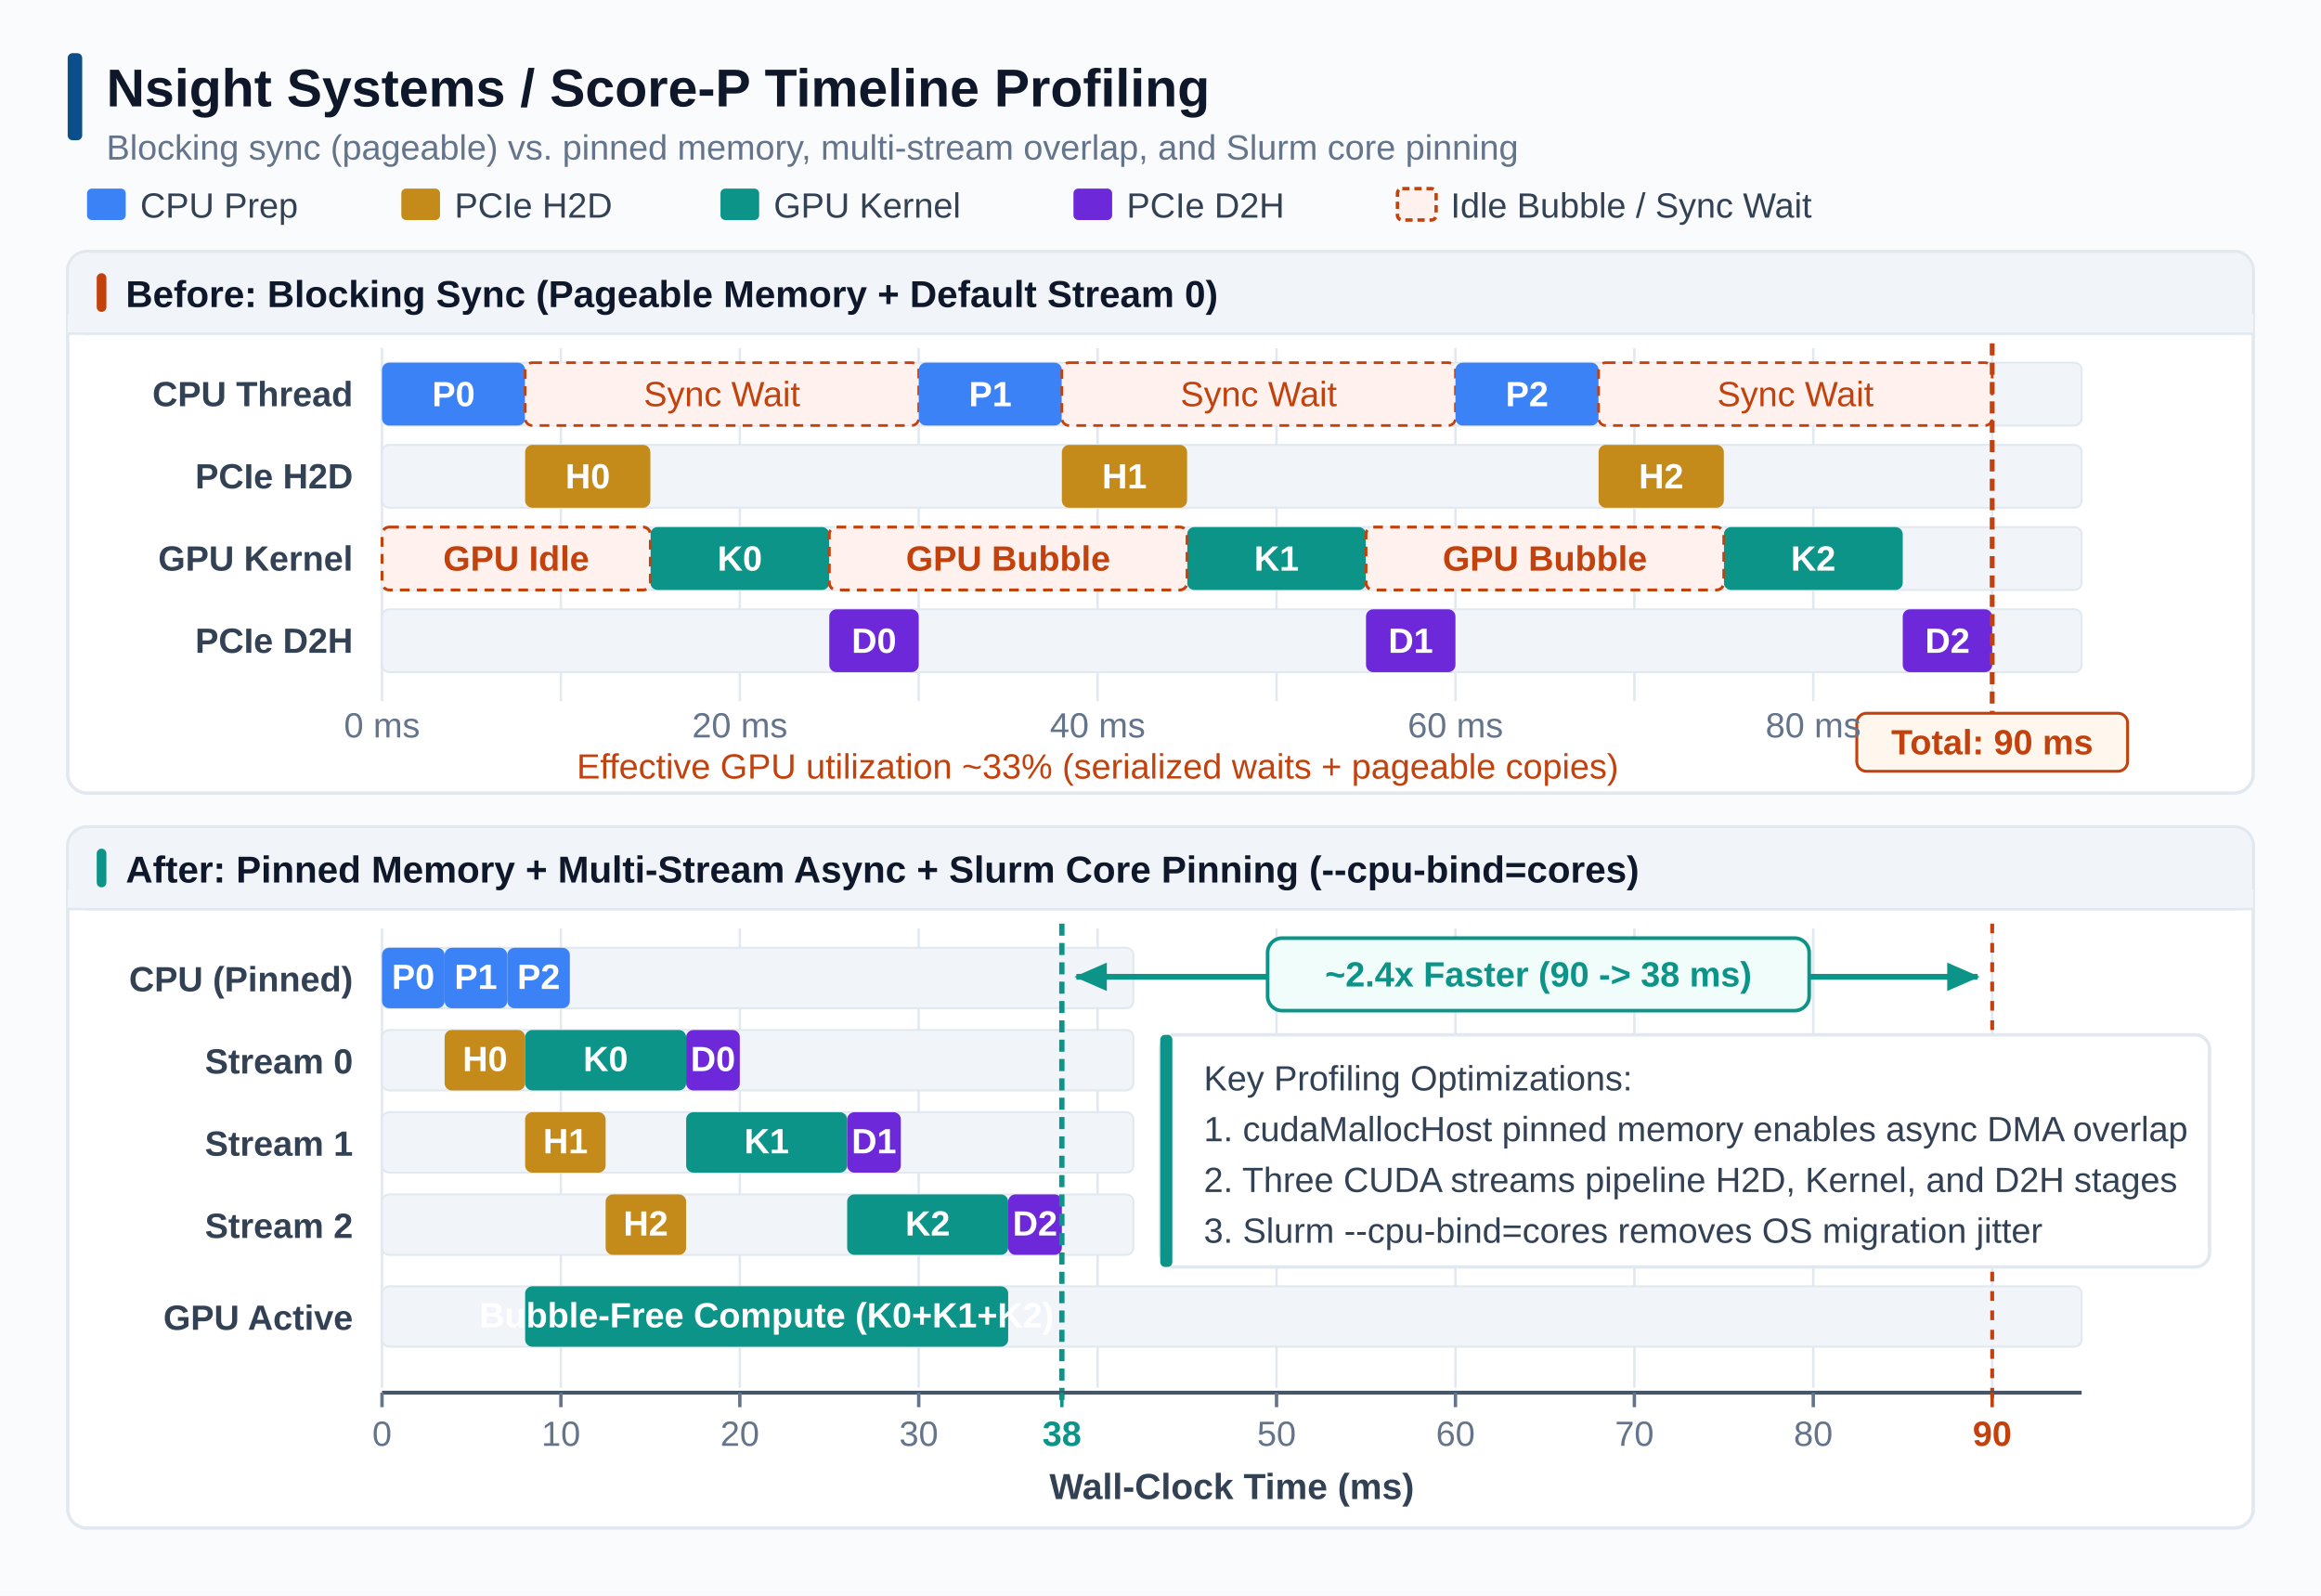
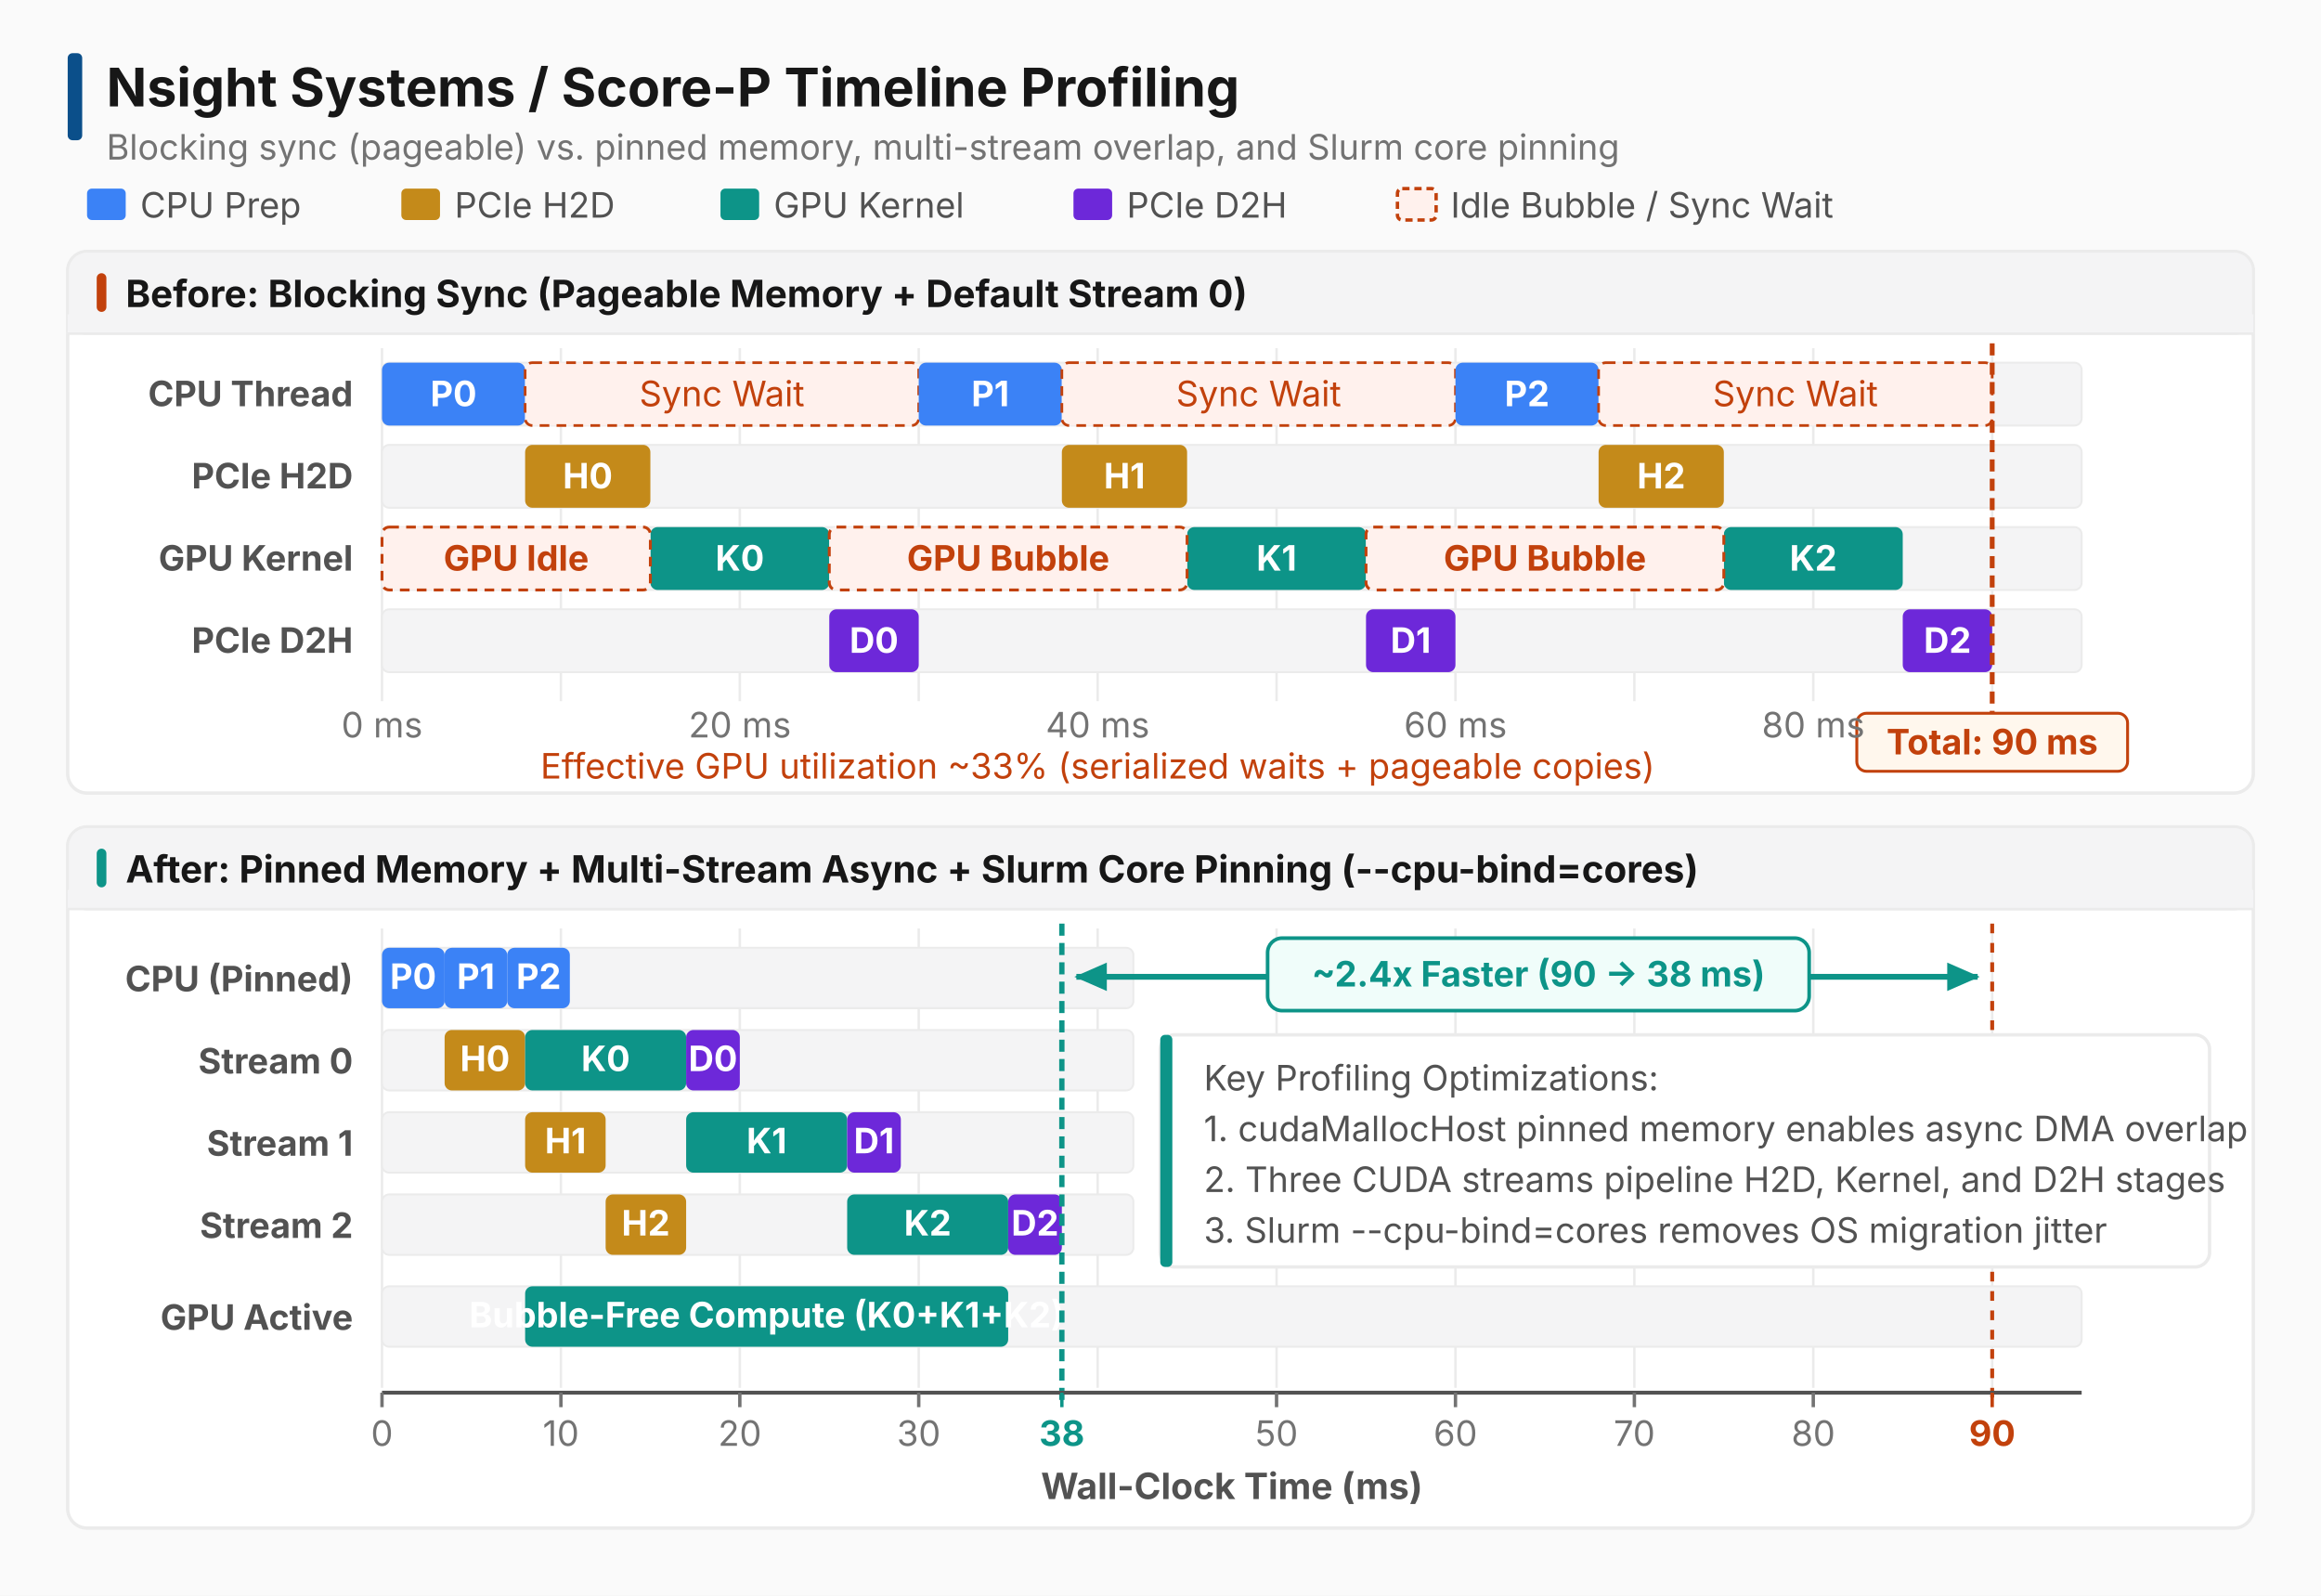
<svg xmlns="http://www.w3.org/2000/svg" width="960" height="660" viewBox="0 0 960 660">
  <defs>
    <marker id="arr" viewBox="0 0 10 10" refX="8.5" refY="5" markerWidth="7" markerHeight="7" orient="auto-start-reverse">
-       <path d="M 1 1.5 L 9 5 L 1 8.5 z" fill="#475569" />
+       <path d="M 1 1.5 L 9 5 L 1 8.5 z" fill="#525252" />
    </marker>
    <marker id="arr_blue" viewBox="0 0 10 10" refX="8.5" refY="5" markerWidth="7" markerHeight="7" orient="auto-start-reverse">
      <path d="M 1 1.5 L 9 5 L 1 8.5 z" fill="#0B4F8A" />
    </marker>
    <marker id="arr_teal" viewBox="0 0 10 10" refX="8.5" refY="5" markerWidth="7" markerHeight="7" orient="auto-start-reverse">
      <path d="M 1 1.5 L 9 5 L 1 8.5 z" fill="#0D9488" />
    </marker>
    <marker id="arr_coral" viewBox="0 0 10 10" refX="8.5" refY="5" markerWidth="7" markerHeight="7" orient="auto-start-reverse">
      <path d="M 1 1.5 L 9 5 L 1 8.5 z" fill="#C2410C" />
    </marker>
    <marker id="arr_gold" viewBox="0 0 10 10" refX="8.5" refY="5" markerWidth="7" markerHeight="7" orient="auto-start-reverse">
      <path d="M 1 1.5 L 9 5 L 1 8.5 z" fill="#C48A1A" />
    </marker>
    <marker id="arr_violet" viewBox="0 0 10 10" refX="8.5" refY="5" markerWidth="7" markerHeight="7" orient="auto-start-reverse">
      <path d="M 1 1.5 L 9 5 L 1 8.5 z" fill="#6D28D9" />
    </marker>
    <marker id="arr_muted" viewBox="0 0 10 10" refX="8.5" refY="5" markerWidth="7" markerHeight="7" orient="auto-start-reverse">
-       <path d="M 1 1.5 L 9 5 L 1 8.5 z" fill="#64748B" />
+       <path d="M 1 1.5 L 9 5 L 1 8.5 z" fill="#737373" />
    </marker>
  </defs>
-   <rect width="960" height="660" fill="#FAFBFD" />
+   <rect width="960" height="660" fill="#FAFAFA" />
  <rect x="28.0" y="22.0" width="6.0" height="36.0" rx="2.0" fill="#0B4F8A" stroke="none" stroke-width="1.5" />
-   <text x="44.0" y="44.0" font-family="Helvetica Neue, Arial, sans-serif" font-size="22" font-weight="bold" fill="#0F172A" text-anchor="start">Nsight Systems / Score-P Timeline Profiling</text>
-   <text x="44.0" y="66.0" font-family="Helvetica Neue, Arial, sans-serif" font-size="14.5" font-weight="normal" fill="#64748B" text-anchor="start">Blocking sync (pageable) vs. pinned memory, multi-stream overlap, and Slurm core pinning</text>
+   <text x="44.0" y="44.0" font-family="Inter, Helvetica Neue, Arial, sans-serif" font-size="22" font-weight="bold" fill="#171717" text-anchor="start">Nsight Systems / Score-P Timeline Profiling</text>
+   <text x="44.0" y="66.0" font-family="Inter, Helvetica Neue, Arial, sans-serif" font-size="14.5" font-weight="normal" fill="#737373" text-anchor="start">Blocking sync (pageable) vs. pinned memory, multi-stream overlap, and Slurm core pinning</text>
  <rect x="36.0" y="78.0" width="16.0" height="13.0" rx="2.0" fill="#3B82F6" stroke="none" stroke-width="1.5" />
-   <text x="58.0" y="90.0" font-family="Helvetica Neue, Arial, sans-serif" font-size="14.5" font-weight="normal" fill="#334155" text-anchor="start">CPU Prep</text>
+   <text x="58.0" y="90.0" font-family="Inter, Helvetica Neue, Arial, sans-serif" font-size="14.5" font-weight="normal" fill="#525252" text-anchor="start">CPU Prep</text>
  <rect x="166.0" y="78.0" width="16.0" height="13.0" rx="2.0" fill="#C48A1A" stroke="none" stroke-width="1.5" />
-   <text x="188.0" y="90.0" font-family="Helvetica Neue, Arial, sans-serif" font-size="14.5" font-weight="normal" fill="#334155" text-anchor="start">PCIe H2D</text>
+   <text x="188.0" y="90.0" font-family="Inter, Helvetica Neue, Arial, sans-serif" font-size="14.5" font-weight="normal" fill="#525252" text-anchor="start">PCIe H2D</text>
  <rect x="298.0" y="78.0" width="16.0" height="13.0" rx="2.0" fill="#0D9488" stroke="none" stroke-width="1.5" />
-   <text x="320.0" y="90.0" font-family="Helvetica Neue, Arial, sans-serif" font-size="14.5" font-weight="normal" fill="#334155" text-anchor="start">GPU Kernel</text>
+   <text x="320.0" y="90.0" font-family="Inter, Helvetica Neue, Arial, sans-serif" font-size="14.5" font-weight="normal" fill="#525252" text-anchor="start">GPU Kernel</text>
  <rect x="444.0" y="78.0" width="16.0" height="13.0" rx="2.0" fill="#6D28D9" stroke="none" stroke-width="1.5" />
-   <text x="466.0" y="90.0" font-family="Helvetica Neue, Arial, sans-serif" font-size="14.5" font-weight="normal" fill="#334155" text-anchor="start">PCIe D2H</text>
+   <text x="466.0" y="90.0" font-family="Inter, Helvetica Neue, Arial, sans-serif" font-size="14.5" font-weight="normal" fill="#525252" text-anchor="start">PCIe D2H</text>
  <rect x="578.0" y="78.0" width="16.0" height="13.0" rx="2.0" fill="#FFF1ED" stroke="#C2410C" stroke-width="1.4" stroke-dasharray="3,2" />
-   <text x="600.0" y="90.0" font-family="Helvetica Neue, Arial, sans-serif" font-size="14.5" font-weight="normal" fill="#334155" text-anchor="start">Idle Bubble / Sync Wait</text>
-   <rect x="28.0" y="104.0" width="904.0" height="224.0" rx="8.0" fill="#FFFFFF" stroke="#E2E8F0" stroke-width="1.4" />
-   <rect x="28.0" y="104.0" width="904.0" height="34.0" rx="8.0" fill="#F1F5F9" stroke="#E2E8F0" stroke-width="1.0" />
-   <rect x="28.0" y="130.0" width="904.0" height="8.0" rx="0.0" fill="#F1F5F9" stroke="none" stroke-width="1.5" />
-   <line x1="28.0" y1="138.0" x2="932.0" y2="138.0" stroke="#E2E8F0" stroke-width="1.0" />
+   <text x="600.0" y="90.0" font-family="Inter, Helvetica Neue, Arial, sans-serif" font-size="14.5" font-weight="normal" fill="#525252" text-anchor="start">Idle Bubble / Sync Wait</text>
+   <rect x="28.0" y="104.0" width="904.0" height="224.0" rx="8.0" fill="#FFFFFF" stroke="#EBEBEB" stroke-width="1.4" />
+   <rect x="28.0" y="104.0" width="904.0" height="34.0" rx="8.0" fill="#F4F4F5" stroke="#EBEBEB" stroke-width="1.0" />
+   <rect x="28.0" y="130.0" width="904.0" height="8.0" rx="0.0" fill="#F4F4F5" stroke="none" stroke-width="1.5" />
+   <line x1="28.0" y1="138.0" x2="932.0" y2="138.0" stroke="#EBEBEB" stroke-width="1.0" />
  <rect x="40.0" y="113.0" width="4.0" height="16.0" rx="2.0" fill="#C2410C" stroke="none" stroke-width="1.5" />
-   <text x="52.0" y="127.0" font-family="Helvetica Neue, Arial, sans-serif" font-size="15.5" font-weight="bold" fill="#0F172A" text-anchor="start">Before: Blocking Sync (Pageable Memory + Default Stream 0)</text>
-   <line x1="158.0" y1="144.0" x2="158.0" y2="290.0" stroke="#E2E8F0" stroke-width="1.0" />
-   <line x1="232.0" y1="144.0" x2="232.0" y2="290.0" stroke="#E2E8F0" stroke-width="1.0" />
-   <line x1="306.0" y1="144.0" x2="306.0" y2="290.0" stroke="#E2E8F0" stroke-width="1.0" />
-   <line x1="380.0" y1="144.0" x2="380.0" y2="290.0" stroke="#E2E8F0" stroke-width="1.0" />
-   <line x1="454.0" y1="144.0" x2="454.0" y2="290.0" stroke="#E2E8F0" stroke-width="1.0" />
-   <line x1="528.0" y1="144.0" x2="528.0" y2="290.0" stroke="#E2E8F0" stroke-width="1.0" />
-   <line x1="602.0" y1="144.0" x2="602.0" y2="290.0" stroke="#E2E8F0" stroke-width="1.0" />
-   <line x1="676.0" y1="144.0" x2="676.0" y2="290.0" stroke="#E2E8F0" stroke-width="1.0" />
-   <line x1="750.0" y1="144.0" x2="750.0" y2="290.0" stroke="#E2E8F0" stroke-width="1.0" />
-   <line x1="824.0" y1="144.0" x2="824.0" y2="290.0" stroke="#E2E8F0" stroke-width="1.0" />
-   <text x="146.0" y="168.0" font-family="Helvetica Neue, Arial, sans-serif" font-size="14.5" font-weight="bold" fill="#334155" text-anchor="end">CPU Thread</text>
-   <rect x="158.0" y="150.0" width="703.0" height="26.0" rx="3.0" fill="#F1F5F9" stroke="#E2E8F0" stroke-width="0.8" />
-   <text x="146.0" y="202.0" font-family="Helvetica Neue, Arial, sans-serif" font-size="14.5" font-weight="bold" fill="#334155" text-anchor="end">PCIe H2D</text>
-   <rect x="158.0" y="184.0" width="703.0" height="26.0" rx="3.0" fill="#F1F5F9" stroke="#E2E8F0" stroke-width="0.8" />
-   <text x="146.0" y="236.0" font-family="Helvetica Neue, Arial, sans-serif" font-size="14.5" font-weight="bold" fill="#334155" text-anchor="end">GPU Kernel</text>
-   <rect x="158.0" y="218.0" width="703.0" height="26.0" rx="3.0" fill="#F1F5F9" stroke="#E2E8F0" stroke-width="0.8" />
-   <text x="146.0" y="270.0" font-family="Helvetica Neue, Arial, sans-serif" font-size="14.5" font-weight="bold" fill="#334155" text-anchor="end">PCIe D2H</text>
-   <rect x="158.0" y="252.0" width="703.0" height="26.0" rx="3.0" fill="#F1F5F9" stroke="#E2E8F0" stroke-width="0.8" />
+   <text x="52.0" y="127.0" font-family="Inter, Helvetica Neue, Arial, sans-serif" font-size="15.5" font-weight="bold" fill="#171717" text-anchor="start">Before: Blocking Sync (Pageable Memory + Default Stream 0)</text>
+   <line x1="158.0" y1="144.0" x2="158.0" y2="290.0" stroke="#EBEBEB" stroke-width="1.0" />
+   <line x1="232.0" y1="144.0" x2="232.0" y2="290.0" stroke="#EBEBEB" stroke-width="1.0" />
+   <line x1="306.0" y1="144.0" x2="306.0" y2="290.0" stroke="#EBEBEB" stroke-width="1.0" />
+   <line x1="380.0" y1="144.0" x2="380.0" y2="290.0" stroke="#EBEBEB" stroke-width="1.0" />
+   <line x1="454.0" y1="144.0" x2="454.0" y2="290.0" stroke="#EBEBEB" stroke-width="1.0" />
+   <line x1="528.0" y1="144.0" x2="528.0" y2="290.0" stroke="#EBEBEB" stroke-width="1.0" />
+   <line x1="602.0" y1="144.0" x2="602.0" y2="290.0" stroke="#EBEBEB" stroke-width="1.0" />
+   <line x1="676.0" y1="144.0" x2="676.0" y2="290.0" stroke="#EBEBEB" stroke-width="1.0" />
+   <line x1="750.0" y1="144.0" x2="750.0" y2="290.0" stroke="#EBEBEB" stroke-width="1.0" />
+   <line x1="824.0" y1="144.0" x2="824.0" y2="290.0" stroke="#EBEBEB" stroke-width="1.0" />
+   <text x="146.0" y="168.0" font-family="Inter, Helvetica Neue, Arial, sans-serif" font-size="14.5" font-weight="bold" fill="#525252" text-anchor="end">CPU Thread</text>
+   <rect x="158.0" y="150.0" width="703.0" height="26.0" rx="3.0" fill="#F4F4F5" stroke="#EBEBEB" stroke-width="0.8" />
+   <text x="146.0" y="202.0" font-family="Inter, Helvetica Neue, Arial, sans-serif" font-size="14.5" font-weight="bold" fill="#525252" text-anchor="end">PCIe H2D</text>
+   <rect x="158.0" y="184.0" width="703.0" height="26.0" rx="3.0" fill="#F4F4F5" stroke="#EBEBEB" stroke-width="0.8" />
+   <text x="146.0" y="236.0" font-family="Inter, Helvetica Neue, Arial, sans-serif" font-size="14.5" font-weight="bold" fill="#525252" text-anchor="end">GPU Kernel</text>
+   <rect x="158.0" y="218.0" width="703.0" height="26.0" rx="3.0" fill="#F4F4F5" stroke="#EBEBEB" stroke-width="0.8" />
+   <text x="146.0" y="270.0" font-family="Inter, Helvetica Neue, Arial, sans-serif" font-size="14.5" font-weight="bold" fill="#525252" text-anchor="end">PCIe D2H</text>
+   <rect x="158.0" y="252.0" width="703.0" height="26.0" rx="3.0" fill="#F4F4F5" stroke="#EBEBEB" stroke-width="0.8" />
  <rect x="158.0" y="150.0" width="59.2" height="26.0" rx="3.0" fill="#3B82F6" stroke="none" stroke-width="1.5" />
-   <text x="187.6" y="168.0" font-family="Helvetica Neue, Arial, sans-serif" font-size="14.5" font-weight="bold" fill="#FFFFFF" text-anchor="middle">P0</text>
+   <text x="187.6" y="168.0" font-family="Inter, Helvetica Neue, Arial, sans-serif" font-size="14.5" font-weight="bold" fill="#FFFFFF" text-anchor="middle">P0</text>
  <rect x="217.2" y="150.0" width="162.8" height="26.0" rx="3.0" fill="#FFF1ED" stroke="#C2410C" stroke-width="1.1" stroke-dasharray="4,3" />
-   <text x="298.6" y="168.0" font-family="Helvetica Neue, Arial, sans-serif" font-size="14.5" font-weight="normal" fill="#C2410C" text-anchor="middle">Sync Wait</text>
+   <text x="298.6" y="168.0" font-family="Inter, Helvetica Neue, Arial, sans-serif" font-size="14.5" font-weight="normal" fill="#C2410C" text-anchor="middle">Sync Wait</text>
  <rect x="217.2" y="184.0" width="51.8" height="26.0" rx="3.0" fill="#C48A1A" stroke="none" stroke-width="1.5" />
-   <text x="243.1" y="202.0" font-family="Helvetica Neue, Arial, sans-serif" font-size="14.5" font-weight="bold" fill="#FFFFFF" text-anchor="middle">H0</text>
+   <text x="243.1" y="202.0" font-family="Inter, Helvetica Neue, Arial, sans-serif" font-size="14.5" font-weight="bold" fill="#FFFFFF" text-anchor="middle">H0</text>
  <rect x="269.0" y="218.0" width="74.0" height="26.0" rx="3.0" fill="#0D9488" stroke="none" stroke-width="1.5" />
-   <text x="306.0" y="236.0" font-family="Helvetica Neue, Arial, sans-serif" font-size="14.5" font-weight="bold" fill="#FFFFFF" text-anchor="middle">K0</text>
+   <text x="306.0" y="236.0" font-family="Inter, Helvetica Neue, Arial, sans-serif" font-size="14.5" font-weight="bold" fill="#FFFFFF" text-anchor="middle">K0</text>
  <rect x="343.0" y="252.0" width="37.0" height="26.0" rx="3.0" fill="#6D28D9" stroke="none" stroke-width="1.5" />
-   <text x="361.5" y="270.0" font-family="Helvetica Neue, Arial, sans-serif" font-size="14.5" font-weight="bold" fill="#FFFFFF" text-anchor="middle">D0</text>
+   <text x="361.5" y="270.0" font-family="Inter, Helvetica Neue, Arial, sans-serif" font-size="14.5" font-weight="bold" fill="#FFFFFF" text-anchor="middle">D0</text>
  <rect x="380.0" y="150.0" width="59.2" height="26.0" rx="3.0" fill="#3B82F6" stroke="none" stroke-width="1.5" />
-   <text x="409.6" y="168.0" font-family="Helvetica Neue, Arial, sans-serif" font-size="14.5" font-weight="bold" fill="#FFFFFF" text-anchor="middle">P1</text>
+   <text x="409.6" y="168.0" font-family="Inter, Helvetica Neue, Arial, sans-serif" font-size="14.5" font-weight="bold" fill="#FFFFFF" text-anchor="middle">P1</text>
  <rect x="439.2" y="150.0" width="162.8" height="26.0" rx="3.0" fill="#FFF1ED" stroke="#C2410C" stroke-width="1.1" stroke-dasharray="4,3" />
-   <text x="520.6" y="168.0" font-family="Helvetica Neue, Arial, sans-serif" font-size="14.5" font-weight="normal" fill="#C2410C" text-anchor="middle">Sync Wait</text>
+   <text x="520.6" y="168.0" font-family="Inter, Helvetica Neue, Arial, sans-serif" font-size="14.5" font-weight="normal" fill="#C2410C" text-anchor="middle">Sync Wait</text>
  <rect x="439.2" y="184.0" width="51.8" height="26.0" rx="3.0" fill="#C48A1A" stroke="none" stroke-width="1.5" />
-   <text x="465.1" y="202.0" font-family="Helvetica Neue, Arial, sans-serif" font-size="14.5" font-weight="bold" fill="#FFFFFF" text-anchor="middle">H1</text>
+   <text x="465.1" y="202.0" font-family="Inter, Helvetica Neue, Arial, sans-serif" font-size="14.5" font-weight="bold" fill="#FFFFFF" text-anchor="middle">H1</text>
  <rect x="491.0" y="218.0" width="74.0" height="26.0" rx="3.0" fill="#0D9488" stroke="none" stroke-width="1.5" />
-   <text x="528.0" y="236.0" font-family="Helvetica Neue, Arial, sans-serif" font-size="14.5" font-weight="bold" fill="#FFFFFF" text-anchor="middle">K1</text>
+   <text x="528.0" y="236.0" font-family="Inter, Helvetica Neue, Arial, sans-serif" font-size="14.5" font-weight="bold" fill="#FFFFFF" text-anchor="middle">K1</text>
  <rect x="565.0" y="252.0" width="37.0" height="26.0" rx="3.0" fill="#6D28D9" stroke="none" stroke-width="1.5" />
-   <text x="583.5" y="270.0" font-family="Helvetica Neue, Arial, sans-serif" font-size="14.5" font-weight="bold" fill="#FFFFFF" text-anchor="middle">D1</text>
+   <text x="583.5" y="270.0" font-family="Inter, Helvetica Neue, Arial, sans-serif" font-size="14.5" font-weight="bold" fill="#FFFFFF" text-anchor="middle">D1</text>
  <rect x="602.0" y="150.0" width="59.2" height="26.0" rx="3.0" fill="#3B82F6" stroke="none" stroke-width="1.5" />
-   <text x="631.6" y="168.0" font-family="Helvetica Neue, Arial, sans-serif" font-size="14.5" font-weight="bold" fill="#FFFFFF" text-anchor="middle">P2</text>
+   <text x="631.6" y="168.0" font-family="Inter, Helvetica Neue, Arial, sans-serif" font-size="14.5" font-weight="bold" fill="#FFFFFF" text-anchor="middle">P2</text>
  <rect x="661.2" y="150.0" width="162.8" height="26.0" rx="3.0" fill="#FFF1ED" stroke="#C2410C" stroke-width="1.1" stroke-dasharray="4,3" />
-   <text x="742.6" y="168.0" font-family="Helvetica Neue, Arial, sans-serif" font-size="14.5" font-weight="normal" fill="#C2410C" text-anchor="middle">Sync Wait</text>
+   <text x="742.6" y="168.0" font-family="Inter, Helvetica Neue, Arial, sans-serif" font-size="14.5" font-weight="normal" fill="#C2410C" text-anchor="middle">Sync Wait</text>
  <rect x="661.2" y="184.0" width="51.8" height="26.0" rx="3.0" fill="#C48A1A" stroke="none" stroke-width="1.5" />
-   <text x="687.1" y="202.0" font-family="Helvetica Neue, Arial, sans-serif" font-size="14.5" font-weight="bold" fill="#FFFFFF" text-anchor="middle">H2</text>
+   <text x="687.1" y="202.0" font-family="Inter, Helvetica Neue, Arial, sans-serif" font-size="14.5" font-weight="bold" fill="#FFFFFF" text-anchor="middle">H2</text>
  <rect x="713.0" y="218.0" width="74.0" height="26.0" rx="3.0" fill="#0D9488" stroke="none" stroke-width="1.5" />
-   <text x="750.0" y="236.0" font-family="Helvetica Neue, Arial, sans-serif" font-size="14.5" font-weight="bold" fill="#FFFFFF" text-anchor="middle">K2</text>
+   <text x="750.0" y="236.0" font-family="Inter, Helvetica Neue, Arial, sans-serif" font-size="14.5" font-weight="bold" fill="#FFFFFF" text-anchor="middle">K2</text>
  <rect x="787.0" y="252.0" width="37.0" height="26.0" rx="3.0" fill="#6D28D9" stroke="none" stroke-width="1.5" />
-   <text x="805.5" y="270.0" font-family="Helvetica Neue, Arial, sans-serif" font-size="14.5" font-weight="bold" fill="#FFFFFF" text-anchor="middle">D2</text>
+   <text x="805.5" y="270.0" font-family="Inter, Helvetica Neue, Arial, sans-serif" font-size="14.5" font-weight="bold" fill="#FFFFFF" text-anchor="middle">D2</text>
  <rect x="158.0" y="218.0" width="111.0" height="26.0" rx="3.0" fill="#FFF1ED" stroke="#C2410C" stroke-width="1.2" stroke-dasharray="4,3" />
-   <text x="213.5" y="236.0" font-family="Helvetica Neue, Arial, sans-serif" font-size="14.5" font-weight="bold" fill="#C2410C" text-anchor="middle">GPU Idle</text>
+   <text x="213.5" y="236.0" font-family="Inter, Helvetica Neue, Arial, sans-serif" font-size="14.5" font-weight="bold" fill="#C2410C" text-anchor="middle">GPU Idle</text>
  <rect x="343.0" y="218.0" width="148.0" height="26.0" rx="3.0" fill="#FFF1ED" stroke="#C2410C" stroke-width="1.2" stroke-dasharray="4,3" />
-   <text x="417.0" y="236.0" font-family="Helvetica Neue, Arial, sans-serif" font-size="14.5" font-weight="bold" fill="#C2410C" text-anchor="middle">GPU Bubble</text>
+   <text x="417.0" y="236.0" font-family="Inter, Helvetica Neue, Arial, sans-serif" font-size="14.5" font-weight="bold" fill="#C2410C" text-anchor="middle">GPU Bubble</text>
  <rect x="565.0" y="218.0" width="148.0" height="26.0" rx="3.0" fill="#FFF1ED" stroke="#C2410C" stroke-width="1.2" stroke-dasharray="4,3" />
-   <text x="639.0" y="236.0" font-family="Helvetica Neue, Arial, sans-serif" font-size="14.5" font-weight="bold" fill="#C2410C" text-anchor="middle">GPU Bubble</text>
+   <text x="639.0" y="236.0" font-family="Inter, Helvetica Neue, Arial, sans-serif" font-size="14.5" font-weight="bold" fill="#C2410C" text-anchor="middle">GPU Bubble</text>
  <line x1="824.0" y1="142.0" x2="824.0" y2="296.0" stroke="#C2410C" stroke-width="2.0" stroke-dasharray="5,3" />
  <rect x="768.0" y="295.0" width="112.0" height="24.0" rx="4.0" fill="#FFF7ED" stroke="#C2410C" stroke-width="1.2" />
-   <text x="824.0" y="312.0" font-family="Helvetica Neue, Arial, sans-serif" font-size="14.5" font-weight="bold" fill="#C2410C" text-anchor="middle">Total: 90 ms</text>
-   <text x="158.0" y="305.0" font-family="Helvetica Neue, Arial, sans-serif" font-size="14.5" font-weight="normal" fill="#64748B" text-anchor="middle">0 ms</text>
-   <text x="306.0" y="305.0" font-family="Helvetica Neue, Arial, sans-serif" font-size="14.5" font-weight="normal" fill="#64748B" text-anchor="middle">20 ms</text>
-   <text x="454.0" y="305.0" font-family="Helvetica Neue, Arial, sans-serif" font-size="14.5" font-weight="normal" fill="#64748B" text-anchor="middle">40 ms</text>
-   <text x="602.0" y="305.0" font-family="Helvetica Neue, Arial, sans-serif" font-size="14.5" font-weight="normal" fill="#64748B" text-anchor="middle">60 ms</text>
-   <text x="750.0" y="305.0" font-family="Helvetica Neue, Arial, sans-serif" font-size="14.5" font-weight="normal" fill="#64748B" text-anchor="middle">80 ms</text>
-   <text x="454.0" y="322.0" font-family="Helvetica Neue, Arial, sans-serif" font-size="14.5" font-weight="normal" fill="#C2410C" text-anchor="middle">Effective GPU utilization ~33% (serialized waits + pageable copies)</text>
-   <rect x="28.0" y="342.0" width="904.0" height="290.0" rx="8.0" fill="#FFFFFF" stroke="#E2E8F0" stroke-width="1.4" />
-   <rect x="28.0" y="342.0" width="904.0" height="34.0" rx="8.0" fill="#F1F5F9" stroke="#E2E8F0" stroke-width="1.0" />
-   <rect x="28.0" y="368.0" width="904.0" height="8.0" rx="0.0" fill="#F1F5F9" stroke="none" stroke-width="1.5" />
-   <line x1="28.0" y1="376.0" x2="932.0" y2="376.0" stroke="#E2E8F0" stroke-width="1.0" />
+   <text x="824.0" y="312.0" font-family="Inter, Helvetica Neue, Arial, sans-serif" font-size="14.5" font-weight="bold" fill="#C2410C" text-anchor="middle">Total: 90 ms</text>
+   <text x="158.0" y="305.0" font-family="Inter, Helvetica Neue, Arial, sans-serif" font-size="14.5" font-weight="normal" fill="#737373" text-anchor="middle">0 ms</text>
+   <text x="306.0" y="305.0" font-family="Inter, Helvetica Neue, Arial, sans-serif" font-size="14.5" font-weight="normal" fill="#737373" text-anchor="middle">20 ms</text>
+   <text x="454.0" y="305.0" font-family="Inter, Helvetica Neue, Arial, sans-serif" font-size="14.5" font-weight="normal" fill="#737373" text-anchor="middle">40 ms</text>
+   <text x="602.0" y="305.0" font-family="Inter, Helvetica Neue, Arial, sans-serif" font-size="14.5" font-weight="normal" fill="#737373" text-anchor="middle">60 ms</text>
+   <text x="750.0" y="305.0" font-family="Inter, Helvetica Neue, Arial, sans-serif" font-size="14.5" font-weight="normal" fill="#737373" text-anchor="middle">80 ms</text>
+   <text x="454.0" y="322.0" font-family="Inter, Helvetica Neue, Arial, sans-serif" font-size="14.5" font-weight="normal" fill="#C2410C" text-anchor="middle">Effective GPU utilization ~33% (serialized waits + pageable copies)</text>
+   <rect x="28.0" y="342.0" width="904.0" height="290.0" rx="8.0" fill="#FFFFFF" stroke="#EBEBEB" stroke-width="1.4" />
+   <rect x="28.0" y="342.0" width="904.0" height="34.0" rx="8.0" fill="#F4F4F5" stroke="#EBEBEB" stroke-width="1.0" />
+   <rect x="28.0" y="368.0" width="904.0" height="8.0" rx="0.0" fill="#F4F4F5" stroke="none" stroke-width="1.5" />
+   <line x1="28.0" y1="376.0" x2="932.0" y2="376.0" stroke="#EBEBEB" stroke-width="1.0" />
  <rect x="40.0" y="351.0" width="4.0" height="16.0" rx="2.0" fill="#0D9488" stroke="none" stroke-width="1.5" />
-   <text x="52.0" y="365.0" font-family="Helvetica Neue, Arial, sans-serif" font-size="15.5" font-weight="bold" fill="#0F172A" text-anchor="start">After: Pinned Memory + Multi-Stream Async + Slurm Core Pinning (--cpu-bind=cores)</text>
-   <line x1="158.0" y1="384.0" x2="158.0" y2="574.0" stroke="#E2E8F0" stroke-width="1.0" />
-   <line x1="232.0" y1="384.0" x2="232.0" y2="574.0" stroke="#E2E8F0" stroke-width="1.0" />
-   <line x1="306.0" y1="384.0" x2="306.0" y2="574.0" stroke="#E2E8F0" stroke-width="1.0" />
-   <line x1="380.0" y1="384.0" x2="380.0" y2="574.0" stroke="#E2E8F0" stroke-width="1.0" />
-   <line x1="454.0" y1="384.0" x2="454.0" y2="574.0" stroke="#E2E8F0" stroke-width="1.0" />
-   <line x1="528.0" y1="384.0" x2="528.0" y2="574.0" stroke="#E2E8F0" stroke-width="1.0" />
-   <line x1="602.0" y1="384.0" x2="602.0" y2="574.0" stroke="#E2E8F0" stroke-width="1.0" />
-   <line x1="676.0" y1="384.0" x2="676.0" y2="574.0" stroke="#E2E8F0" stroke-width="1.0" />
-   <line x1="750.0" y1="384.0" x2="750.0" y2="574.0" stroke="#E2E8F0" stroke-width="1.0" />
-   <line x1="824.0" y1="384.0" x2="824.0" y2="574.0" stroke="#E2E8F0" stroke-width="1.0" />
-   <text x="146.0" y="410.0" font-family="Helvetica Neue, Arial, sans-serif" font-size="14.5" font-weight="bold" fill="#334155" text-anchor="end">CPU (Pinned)</text>
-   <rect x="158.0" y="392.0" width="310.8" height="25.0" rx="3.0" fill="#F1F5F9" stroke="#E2E8F0" stroke-width="0.8" />
-   <text x="146.0" y="444.0" font-family="Helvetica Neue, Arial, sans-serif" font-size="14.5" font-weight="bold" fill="#334155" text-anchor="end">Stream 0</text>
-   <rect x="158.0" y="426.0" width="310.8" height="25.0" rx="3.0" fill="#F1F5F9" stroke="#E2E8F0" stroke-width="0.8" />
-   <text x="146.0" y="478.0" font-family="Helvetica Neue, Arial, sans-serif" font-size="14.5" font-weight="bold" fill="#334155" text-anchor="end">Stream 1</text>
-   <rect x="158.0" y="460.0" width="310.8" height="25.0" rx="3.0" fill="#F1F5F9" stroke="#E2E8F0" stroke-width="0.8" />
-   <text x="146.0" y="512.0" font-family="Helvetica Neue, Arial, sans-serif" font-size="14.5" font-weight="bold" fill="#334155" text-anchor="end">Stream 2</text>
-   <rect x="158.0" y="494.0" width="310.8" height="25.0" rx="3.0" fill="#F1F5F9" stroke="#E2E8F0" stroke-width="0.8" />
-   <text x="146.0" y="550.0" font-family="Helvetica Neue, Arial, sans-serif" font-size="14.5" font-weight="bold" fill="#334155" text-anchor="end">GPU Active</text>
-   <rect x="158.0" y="532.0" width="703.0" height="25.0" rx="3.0" fill="#F1F5F9" stroke="#E2E8F0" stroke-width="0.8" />
+   <text x="52.0" y="365.0" font-family="Inter, Helvetica Neue, Arial, sans-serif" font-size="15.5" font-weight="bold" fill="#171717" text-anchor="start">After: Pinned Memory + Multi-Stream Async + Slurm Core Pinning (--cpu-bind=cores)</text>
+   <line x1="158.0" y1="384.0" x2="158.0" y2="574.0" stroke="#EBEBEB" stroke-width="1.0" />
+   <line x1="232.0" y1="384.0" x2="232.0" y2="574.0" stroke="#EBEBEB" stroke-width="1.0" />
+   <line x1="306.0" y1="384.0" x2="306.0" y2="574.0" stroke="#EBEBEB" stroke-width="1.0" />
+   <line x1="380.0" y1="384.0" x2="380.0" y2="574.0" stroke="#EBEBEB" stroke-width="1.0" />
+   <line x1="454.0" y1="384.0" x2="454.0" y2="574.0" stroke="#EBEBEB" stroke-width="1.0" />
+   <line x1="528.0" y1="384.0" x2="528.0" y2="574.0" stroke="#EBEBEB" stroke-width="1.0" />
+   <line x1="602.0" y1="384.0" x2="602.0" y2="574.0" stroke="#EBEBEB" stroke-width="1.0" />
+   <line x1="676.0" y1="384.0" x2="676.0" y2="574.0" stroke="#EBEBEB" stroke-width="1.0" />
+   <line x1="750.0" y1="384.0" x2="750.0" y2="574.0" stroke="#EBEBEB" stroke-width="1.0" />
+   <line x1="824.0" y1="384.0" x2="824.0" y2="574.0" stroke="#EBEBEB" stroke-width="1.0" />
+   <text x="146.0" y="410.0" font-family="Inter, Helvetica Neue, Arial, sans-serif" font-size="14.5" font-weight="bold" fill="#525252" text-anchor="end">CPU (Pinned)</text>
+   <rect x="158.0" y="392.0" width="310.8" height="25.0" rx="3.0" fill="#F4F4F5" stroke="#EBEBEB" stroke-width="0.8" />
+   <text x="146.0" y="444.0" font-family="Inter, Helvetica Neue, Arial, sans-serif" font-size="14.5" font-weight="bold" fill="#525252" text-anchor="end">Stream 0</text>
+   <rect x="158.0" y="426.0" width="310.8" height="25.0" rx="3.0" fill="#F4F4F5" stroke="#EBEBEB" stroke-width="0.8" />
+   <text x="146.0" y="478.0" font-family="Inter, Helvetica Neue, Arial, sans-serif" font-size="14.5" font-weight="bold" fill="#525252" text-anchor="end">Stream 1</text>
+   <rect x="158.0" y="460.0" width="310.8" height="25.0" rx="3.0" fill="#F4F4F5" stroke="#EBEBEB" stroke-width="0.8" />
+   <text x="146.0" y="512.0" font-family="Inter, Helvetica Neue, Arial, sans-serif" font-size="14.5" font-weight="bold" fill="#525252" text-anchor="end">Stream 2</text>
+   <rect x="158.0" y="494.0" width="310.8" height="25.0" rx="3.0" fill="#F4F4F5" stroke="#EBEBEB" stroke-width="0.8" />
+   <text x="146.0" y="550.0" font-family="Inter, Helvetica Neue, Arial, sans-serif" font-size="14.5" font-weight="bold" fill="#525252" text-anchor="end">GPU Active</text>
+   <rect x="158.0" y="532.0" width="703.0" height="25.0" rx="3.0" fill="#F4F4F5" stroke="#EBEBEB" stroke-width="0.8" />
  <rect x="158.0" y="392.0" width="25.9" height="25.0" rx="3.0" fill="#3B82F6" stroke="none" stroke-width="1.5" />
-   <text x="170.9" y="409.0" font-family="Helvetica Neue, Arial, sans-serif" font-size="14.5" font-weight="bold" fill="#FFFFFF" text-anchor="middle">P0</text>
+   <text x="170.9" y="409.0" font-family="Inter, Helvetica Neue, Arial, sans-serif" font-size="14.5" font-weight="bold" fill="#FFFFFF" text-anchor="middle">P0</text>
  <rect x="183.9" y="426.0" width="33.3" height="25.0" rx="3.0" fill="#C48A1A" stroke="none" stroke-width="1.5" />
-   <text x="200.6" y="443.0" font-family="Helvetica Neue, Arial, sans-serif" font-size="14.5" font-weight="bold" fill="#FFFFFF" text-anchor="middle">H0</text>
+   <text x="200.6" y="443.0" font-family="Inter, Helvetica Neue, Arial, sans-serif" font-size="14.5" font-weight="bold" fill="#FFFFFF" text-anchor="middle">H0</text>
  <rect x="217.2" y="426.0" width="66.6" height="25.0" rx="3.0" fill="#0D9488" stroke="none" stroke-width="1.5" />
-   <text x="250.5" y="443.0" font-family="Helvetica Neue, Arial, sans-serif" font-size="14.5" font-weight="bold" fill="#FFFFFF" text-anchor="middle">K0</text>
+   <text x="250.5" y="443.0" font-family="Inter, Helvetica Neue, Arial, sans-serif" font-size="14.5" font-weight="bold" fill="#FFFFFF" text-anchor="middle">K0</text>
  <rect x="283.8" y="426.0" width="22.2" height="25.0" rx="3.0" fill="#6D28D9" stroke="none" stroke-width="1.5" />
-   <text x="294.9" y="443.0" font-family="Helvetica Neue, Arial, sans-serif" font-size="14.5" font-weight="bold" fill="#FFFFFF" text-anchor="middle">D0</text>
+   <text x="294.9" y="443.0" font-family="Inter, Helvetica Neue, Arial, sans-serif" font-size="14.5" font-weight="bold" fill="#FFFFFF" text-anchor="middle">D0</text>
  <rect x="183.9" y="392.0" width="25.9" height="25.0" rx="3.0" fill="#3B82F6" stroke="none" stroke-width="1.5" />
-   <text x="196.8" y="409.0" font-family="Helvetica Neue, Arial, sans-serif" font-size="14.5" font-weight="bold" fill="#FFFFFF" text-anchor="middle">P1</text>
+   <text x="196.8" y="409.0" font-family="Inter, Helvetica Neue, Arial, sans-serif" font-size="14.5" font-weight="bold" fill="#FFFFFF" text-anchor="middle">P1</text>
  <rect x="217.2" y="460.0" width="33.3" height="25.0" rx="3.0" fill="#C48A1A" stroke="none" stroke-width="1.5" />
-   <text x="233.9" y="477.0" font-family="Helvetica Neue, Arial, sans-serif" font-size="14.5" font-weight="bold" fill="#FFFFFF" text-anchor="middle">H1</text>
+   <text x="233.9" y="477.0" font-family="Inter, Helvetica Neue, Arial, sans-serif" font-size="14.5" font-weight="bold" fill="#FFFFFF" text-anchor="middle">H1</text>
  <rect x="283.8" y="460.0" width="66.6" height="25.0" rx="3.0" fill="#0D9488" stroke="none" stroke-width="1.5" />
-   <text x="317.1" y="477.0" font-family="Helvetica Neue, Arial, sans-serif" font-size="14.5" font-weight="bold" fill="#FFFFFF" text-anchor="middle">K1</text>
+   <text x="317.1" y="477.0" font-family="Inter, Helvetica Neue, Arial, sans-serif" font-size="14.5" font-weight="bold" fill="#FFFFFF" text-anchor="middle">K1</text>
  <rect x="350.4" y="460.0" width="22.2" height="25.0" rx="3.0" fill="#6D28D9" stroke="none" stroke-width="1.5" />
-   <text x="361.5" y="477.0" font-family="Helvetica Neue, Arial, sans-serif" font-size="14.5" font-weight="bold" fill="#FFFFFF" text-anchor="middle">D1</text>
+   <text x="361.5" y="477.0" font-family="Inter, Helvetica Neue, Arial, sans-serif" font-size="14.5" font-weight="bold" fill="#FFFFFF" text-anchor="middle">D1</text>
  <rect x="209.8" y="392.0" width="25.9" height="25.0" rx="3.0" fill="#3B82F6" stroke="none" stroke-width="1.5" />
-   <text x="222.8" y="409.0" font-family="Helvetica Neue, Arial, sans-serif" font-size="14.5" font-weight="bold" fill="#FFFFFF" text-anchor="middle">P2</text>
+   <text x="222.8" y="409.0" font-family="Inter, Helvetica Neue, Arial, sans-serif" font-size="14.5" font-weight="bold" fill="#FFFFFF" text-anchor="middle">P2</text>
  <rect x="250.5" y="494.0" width="33.3" height="25.0" rx="3.0" fill="#C48A1A" stroke="none" stroke-width="1.5" />
-   <text x="267.1" y="511.0" font-family="Helvetica Neue, Arial, sans-serif" font-size="14.5" font-weight="bold" fill="#FFFFFF" text-anchor="middle">H2</text>
+   <text x="267.1" y="511.0" font-family="Inter, Helvetica Neue, Arial, sans-serif" font-size="14.5" font-weight="bold" fill="#FFFFFF" text-anchor="middle">H2</text>
  <rect x="350.4" y="494.0" width="66.6" height="25.0" rx="3.0" fill="#0D9488" stroke="none" stroke-width="1.5" />
-   <text x="383.7" y="511.0" font-family="Helvetica Neue, Arial, sans-serif" font-size="14.5" font-weight="bold" fill="#FFFFFF" text-anchor="middle">K2</text>
+   <text x="383.7" y="511.0" font-family="Inter, Helvetica Neue, Arial, sans-serif" font-size="14.5" font-weight="bold" fill="#FFFFFF" text-anchor="middle">K2</text>
  <rect x="417.0" y="494.0" width="22.2" height="25.0" rx="3.0" fill="#6D28D9" stroke="none" stroke-width="1.5" />
-   <text x="428.1" y="511.0" font-family="Helvetica Neue, Arial, sans-serif" font-size="14.5" font-weight="bold" fill="#FFFFFF" text-anchor="middle">D2</text>
+   <text x="428.1" y="511.0" font-family="Inter, Helvetica Neue, Arial, sans-serif" font-size="14.5" font-weight="bold" fill="#FFFFFF" text-anchor="middle">D2</text>
  <rect x="217.2" y="532.0" width="199.8" height="25.0" rx="3.0" fill="#0D9488" stroke="none" stroke-width="1.5" />
-   <text x="317.1" y="549.0" font-family="Helvetica Neue, Arial, sans-serif" font-size="14.5" font-weight="bold" fill="#FFFFFF" text-anchor="middle">Bubble-Free Compute (K0+K1+K2)</text>
+   <text x="317.1" y="549.0" font-family="Inter, Helvetica Neue, Arial, sans-serif" font-size="14.5" font-weight="bold" fill="#FFFFFF" text-anchor="middle">Bubble-Free Compute (K0+K1+K2)</text>
  <line x1="439.2" y1="382.0" x2="439.2" y2="580.0" stroke="#0D9488" stroke-width="2.2" stroke-dasharray="5,3" />
  <line x1="824.0" y1="382.0" x2="824.0" y2="580.0" stroke="#C2410C" stroke-width="1.6" stroke-dasharray="4,4" />
  <line x1="445.2" y1="404.0" x2="818.0" y2="404.0" stroke="#0D9488" stroke-width="2.4" marker-start="url(#arr_teal)" marker-end="url(#arr_teal)" />
  <rect x="524.3" y="388.0" width="224.0" height="30.0" rx="6.0" fill="#F0FDFA" stroke="#0D9488" stroke-width="1.5" />
-   <text x="636.3" y="408.0" font-family="Helvetica Neue, Arial, sans-serif" font-size="14.5" font-weight="bold" fill="#0D9488" text-anchor="middle">~2.4x Faster (90 -&gt; 38 ms)</text>
-   <rect x="479.9" y="428.0" width="434.0" height="96.0" rx="6.0" fill="#FFFFFF" stroke="#E2E8F0" stroke-width="1.4" />
+   <text x="636.3" y="408.0" font-family="Inter, Helvetica Neue, Arial, sans-serif" font-size="14.5" font-weight="bold" fill="#0D9488" text-anchor="middle">~2.4x Faster (90 -&gt; 38 ms)</text>
+   <rect x="479.9" y="428.0" width="434.0" height="96.0" rx="6.0" fill="#FFFFFF" stroke="#EBEBEB" stroke-width="1.4" />
  <rect x="479.9" y="428.0" width="5.0" height="96.0" rx="2.0" fill="#0D9488" stroke="none" stroke-width="1.5" />
-   <text x="497.9" y="451.0" font-family="Helvetica Neue, Arial, sans-serif" font-size="14.5" font-weight="normal" fill="#334155" text-anchor="start">Key Profiling Optimizations:</text>
-   <text x="497.9" y="472.0" font-family="Helvetica Neue, Arial, sans-serif" font-size="14.5" font-weight="normal" fill="#334155" text-anchor="start">1. cudaMallocHost pinned memory enables async DMA overlap</text>
-   <text x="497.9" y="493.0" font-family="Helvetica Neue, Arial, sans-serif" font-size="14.5" font-weight="normal" fill="#334155" text-anchor="start">2. Three CUDA streams pipeline H2D, Kernel, and D2H stages</text>
-   <text x="497.9" y="514.0" font-family="Helvetica Neue, Arial, sans-serif" font-size="14.5" font-weight="normal" fill="#334155" text-anchor="start">3. Slurm --cpu-bind=cores removes OS migration jitter</text>
-   <line x1="158.0" y1="576.0" x2="861.0" y2="576.0" stroke="#475569" stroke-width="1.6" />
-   <line x1="158.0" y1="576.0" x2="158.0" y2="582.0" stroke="#64748B" stroke-width="1.4" />
-   <text x="158.0" y="598.0" font-family="Helvetica Neue, Arial, sans-serif" font-size="14.5" font-weight="normal" fill="#64748B" text-anchor="middle">0</text>
-   <line x1="232.0" y1="576.0" x2="232.0" y2="582.0" stroke="#64748B" stroke-width="1.4" />
-   <text x="232.0" y="598.0" font-family="Helvetica Neue, Arial, sans-serif" font-size="14.5" font-weight="normal" fill="#64748B" text-anchor="middle">10</text>
-   <line x1="306.0" y1="576.0" x2="306.0" y2="582.0" stroke="#64748B" stroke-width="1.4" />
-   <text x="306.0" y="598.0" font-family="Helvetica Neue, Arial, sans-serif" font-size="14.5" font-weight="normal" fill="#64748B" text-anchor="middle">20</text>
-   <line x1="380.0" y1="576.0" x2="380.0" y2="582.0" stroke="#64748B" stroke-width="1.4" />
-   <text x="380.0" y="598.0" font-family="Helvetica Neue, Arial, sans-serif" font-size="14.5" font-weight="normal" fill="#64748B" text-anchor="middle">30</text>
+   <text x="497.9" y="451.0" font-family="Inter, Helvetica Neue, Arial, sans-serif" font-size="14.5" font-weight="normal" fill="#525252" text-anchor="start">Key Profiling Optimizations:</text>
+   <text x="497.9" y="472.0" font-family="Inter, Helvetica Neue, Arial, sans-serif" font-size="14.5" font-weight="normal" fill="#525252" text-anchor="start">1. cudaMallocHost pinned memory enables async DMA overlap</text>
+   <text x="497.9" y="493.0" font-family="Inter, Helvetica Neue, Arial, sans-serif" font-size="14.5" font-weight="normal" fill="#525252" text-anchor="start">2. Three CUDA streams pipeline H2D, Kernel, and D2H stages</text>
+   <text x="497.9" y="514.0" font-family="Inter, Helvetica Neue, Arial, sans-serif" font-size="14.5" font-weight="normal" fill="#525252" text-anchor="start">3. Slurm --cpu-bind=cores removes OS migration jitter</text>
+   <line x1="158.0" y1="576.0" x2="861.0" y2="576.0" stroke="#525252" stroke-width="1.6" />
+   <line x1="158.0" y1="576.0" x2="158.0" y2="582.0" stroke="#737373" stroke-width="1.4" />
+   <text x="158.0" y="598.0" font-family="Inter, Helvetica Neue, Arial, sans-serif" font-size="14.5" font-weight="normal" fill="#737373" text-anchor="middle">0</text>
+   <line x1="232.0" y1="576.0" x2="232.0" y2="582.0" stroke="#737373" stroke-width="1.4" />
+   <text x="232.0" y="598.0" font-family="Inter, Helvetica Neue, Arial, sans-serif" font-size="14.5" font-weight="normal" fill="#737373" text-anchor="middle">10</text>
+   <line x1="306.0" y1="576.0" x2="306.0" y2="582.0" stroke="#737373" stroke-width="1.4" />
+   <text x="306.0" y="598.0" font-family="Inter, Helvetica Neue, Arial, sans-serif" font-size="14.5" font-weight="normal" fill="#737373" text-anchor="middle">20</text>
+   <line x1="380.0" y1="576.0" x2="380.0" y2="582.0" stroke="#737373" stroke-width="1.4" />
+   <text x="380.0" y="598.0" font-family="Inter, Helvetica Neue, Arial, sans-serif" font-size="14.5" font-weight="normal" fill="#737373" text-anchor="middle">30</text>
  <line x1="439.2" y1="576.0" x2="439.2" y2="582.0" stroke="#0D9488" stroke-width="1.4" />
-   <text x="439.2" y="598.0" font-family="Helvetica Neue, Arial, sans-serif" font-size="14.5" font-weight="bold" fill="#0D9488" text-anchor="middle">38</text>
-   <line x1="528.0" y1="576.0" x2="528.0" y2="582.0" stroke="#64748B" stroke-width="1.4" />
-   <text x="528.0" y="598.0" font-family="Helvetica Neue, Arial, sans-serif" font-size="14.5" font-weight="normal" fill="#64748B" text-anchor="middle">50</text>
-   <line x1="602.0" y1="576.0" x2="602.0" y2="582.0" stroke="#64748B" stroke-width="1.4" />
-   <text x="602.0" y="598.0" font-family="Helvetica Neue, Arial, sans-serif" font-size="14.5" font-weight="normal" fill="#64748B" text-anchor="middle">60</text>
-   <line x1="676.0" y1="576.0" x2="676.0" y2="582.0" stroke="#64748B" stroke-width="1.4" />
-   <text x="676.0" y="598.0" font-family="Helvetica Neue, Arial, sans-serif" font-size="14.5" font-weight="normal" fill="#64748B" text-anchor="middle">70</text>
-   <line x1="750.0" y1="576.0" x2="750.0" y2="582.0" stroke="#64748B" stroke-width="1.4" />
-   <text x="750.0" y="598.0" font-family="Helvetica Neue, Arial, sans-serif" font-size="14.5" font-weight="normal" fill="#64748B" text-anchor="middle">80</text>
+   <text x="439.2" y="598.0" font-family="Inter, Helvetica Neue, Arial, sans-serif" font-size="14.5" font-weight="bold" fill="#0D9488" text-anchor="middle">38</text>
+   <line x1="528.0" y1="576.0" x2="528.0" y2="582.0" stroke="#737373" stroke-width="1.4" />
+   <text x="528.0" y="598.0" font-family="Inter, Helvetica Neue, Arial, sans-serif" font-size="14.5" font-weight="normal" fill="#737373" text-anchor="middle">50</text>
+   <line x1="602.0" y1="576.0" x2="602.0" y2="582.0" stroke="#737373" stroke-width="1.4" />
+   <text x="602.0" y="598.0" font-family="Inter, Helvetica Neue, Arial, sans-serif" font-size="14.5" font-weight="normal" fill="#737373" text-anchor="middle">60</text>
+   <line x1="676.0" y1="576.0" x2="676.0" y2="582.0" stroke="#737373" stroke-width="1.4" />
+   <text x="676.0" y="598.0" font-family="Inter, Helvetica Neue, Arial, sans-serif" font-size="14.5" font-weight="normal" fill="#737373" text-anchor="middle">70</text>
+   <line x1="750.0" y1="576.0" x2="750.0" y2="582.0" stroke="#737373" stroke-width="1.4" />
+   <text x="750.0" y="598.0" font-family="Inter, Helvetica Neue, Arial, sans-serif" font-size="14.5" font-weight="normal" fill="#737373" text-anchor="middle">80</text>
  <line x1="824.0" y1="576.0" x2="824.0" y2="582.0" stroke="#C2410C" stroke-width="1.4" />
-   <text x="824.0" y="598.0" font-family="Helvetica Neue, Arial, sans-serif" font-size="14.5" font-weight="bold" fill="#C2410C" text-anchor="middle">90</text>
-   <text x="509.5" y="620.0" font-family="Helvetica Neue, Arial, sans-serif" font-size="15" font-weight="bold" fill="#334155" text-anchor="middle">Wall-Clock Time (ms)</text>
+   <text x="824.0" y="598.0" font-family="Inter, Helvetica Neue, Arial, sans-serif" font-size="14.5" font-weight="bold" fill="#C2410C" text-anchor="middle">90</text>
+   <text x="509.5" y="620.0" font-family="Inter, Helvetica Neue, Arial, sans-serif" font-size="15" font-weight="bold" fill="#525252" text-anchor="middle">Wall-Clock Time (ms)</text>
</svg>
